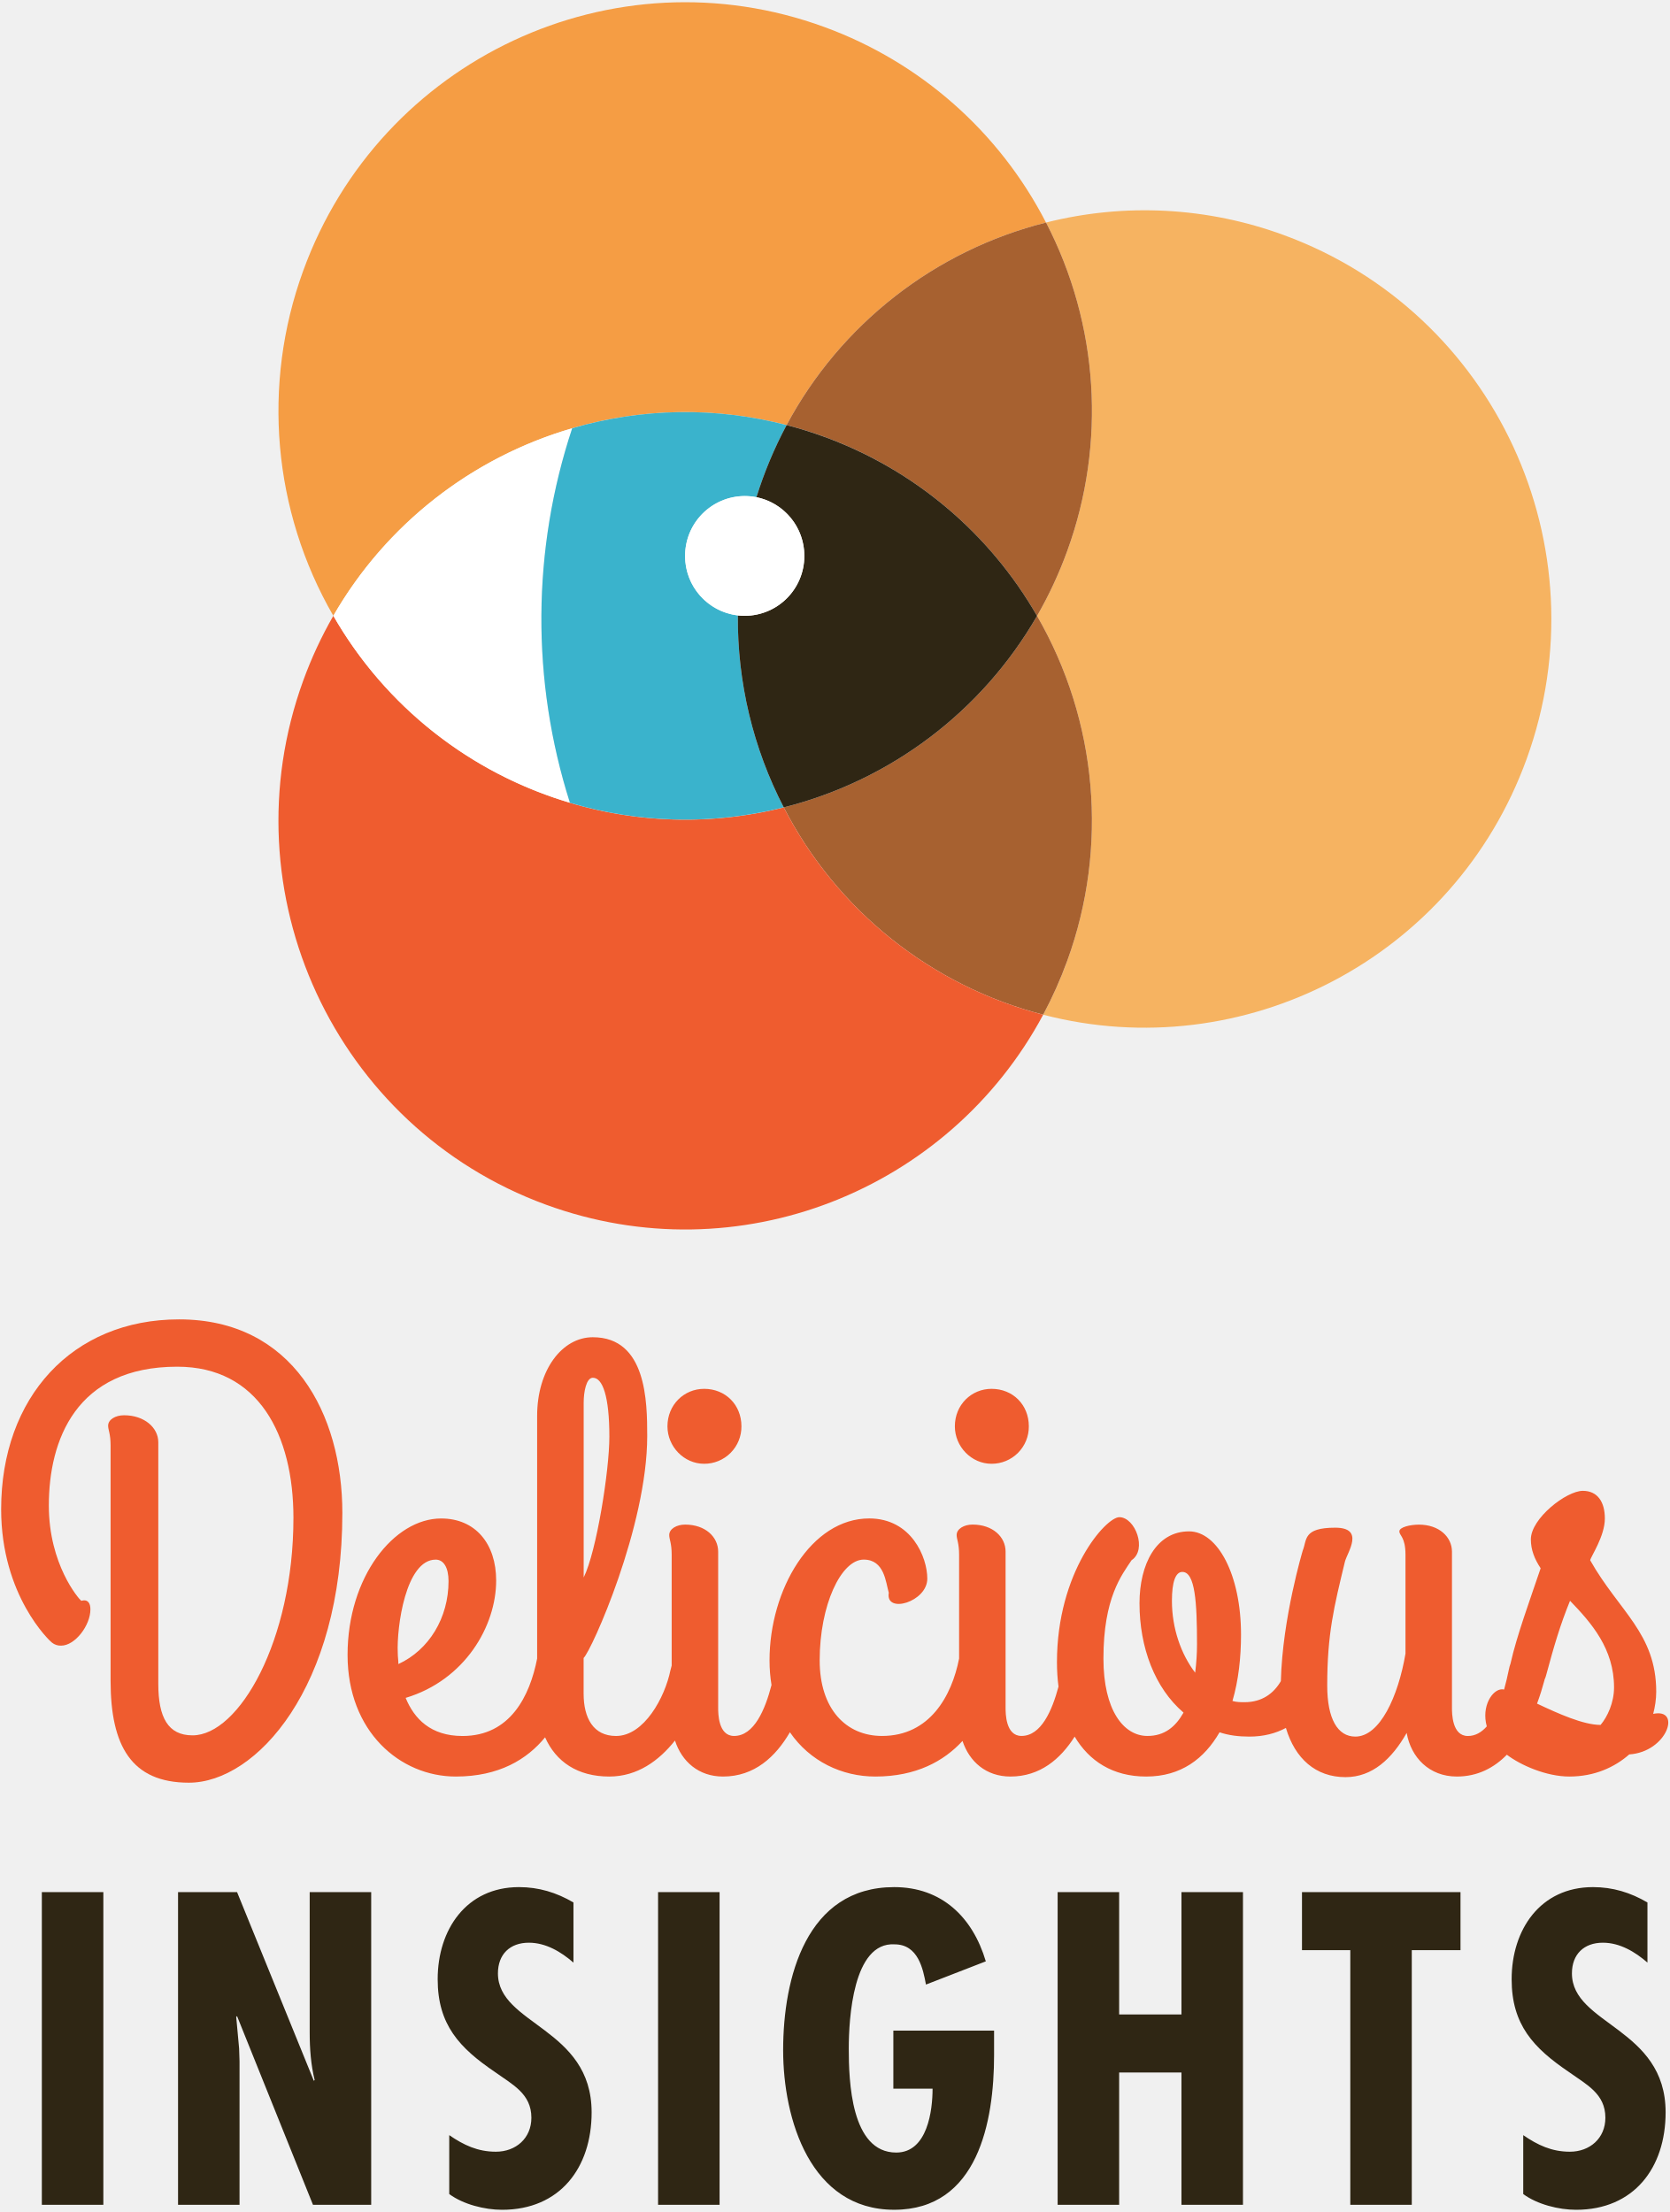
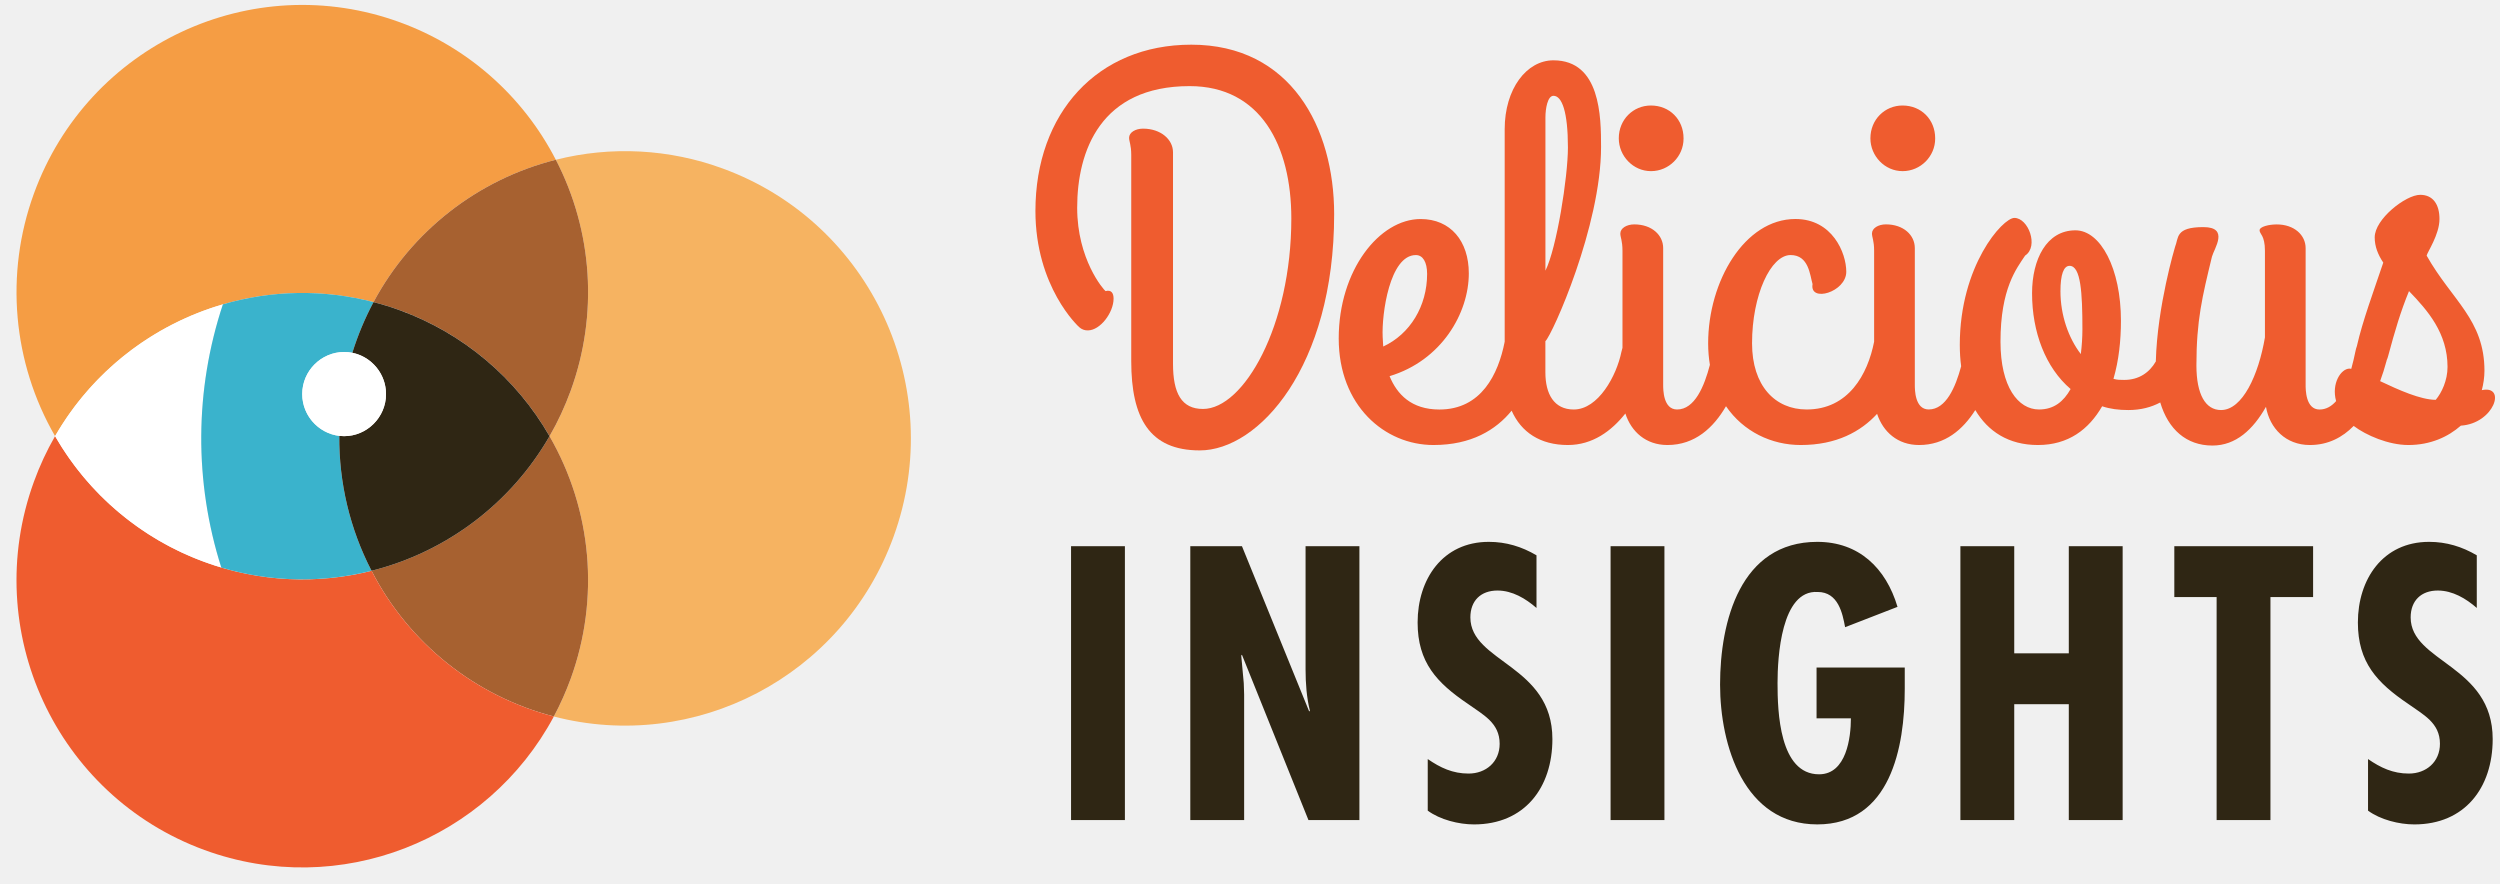
- <svg xmlns="http://www.w3.org/2000/svg" xmlns:xlink="http://www.w3.org/1999/xlink" width="83" height="110" viewBox="0 0 83 110">
-   <defs>
-     <path id="a" d="M0 0h83v110H0z" />
-   </defs>
-   <clipPath id="b">
-     <use xlink:href="#a" overflow="visible" />
-   </clipPath>
-   <path clip-path="url(#b)" fill="#EF5C2F" d="M8.904 65.611c-5.32 0-8.847 3.881-8.847 9.442 0 4.308 2.432 6.569 2.523 6.63a.686.686 0 0 0 .456.153c.699 0 1.459-1.009 1.459-1.803 0-.306-.122-.52-.456-.428-.122-.092-1.611-1.803-1.611-4.736 0-3.239 1.338-6.905 6.385-6.905 4.043 0 5.776 3.392 5.776 7.517 0 6.11-2.706 10.816-5.017 10.816-1.216 0-1.702-.887-1.702-2.566V71.723c0-.733-.699-1.344-1.703-1.344-.426 0-.791.213-.791.519 0 .214.122.397.122.979v11.702c0 3.239 1.034 5.072 3.892 5.072 3.344 0 7.631-4.736 7.631-13.414 0-4.92-2.462-9.626-8.117-9.626m26.104 7.181a1.846 1.846 0 0 0 1.854-1.863c0-1.069-.791-1.864-1.854-1.864-1.003 0-1.824.795-1.824 1.864 0 1.008.82 1.863 1.824 1.863m14.289 0a1.847 1.847 0 0 0 1.854-1.863c0-1.069-.791-1.864-1.854-1.864-1.003 0-1.824.795-1.824 1.864 0 1.008.821 1.863 1.824 1.863" />
-   <path clip-path="url(#b)" fill="#EF5C2F" d="M79.577 85.778c-.859 0-2.118-.567-3.159-1.06.145-.391.264-.777.362-1.141.006-.021.009-.038.013-.057.031-.064.058-.137.078-.218.396-1.467.7-2.506 1.187-3.697 1.063 1.1 2.188 2.383 2.188 4.308 0 .766-.334 1.468-.669 1.865m-20.156-2.597c-.7-.916-1.156-2.199-1.156-3.574 0-.947.183-1.437.517-1.437.64 0 .73 1.528.73 3.605 0 .458-.031.917-.091 1.406zm-39.645-.978c-.061-1.283.395-4.645 1.885-4.645.396 0 .639.397.639 1.069 0 1.834-.973 3.423-2.493 4.125 0-.182-.031-.365-.031-.549zm9.243-12.467c0-.488.121-1.222.456-1.222.486 0 .821.917.821 2.934 0 1.68-.639 5.714-1.277 6.997v-8.709zm53.173 15.493c.091-.336.151-.733.151-1.101 0-2.902-1.854-4.002-3.283-6.538.03-.184.729-1.192.729-2.078 0-.825-.364-1.375-1.095-1.375-.82 0-2.584 1.375-2.584 2.414 0 .52.183.978.487 1.436-.548 1.62-1.187 3.361-1.49 4.706l-.003.018a1.99 1.99 0 0 0-.088.318c-.063.308-.141.648-.236.989a.552.552 0 0 0-.099-.012c-.481 0-1.041.839-.762 1.845-.259.293-.568.478-.94.478-.791 0-.791-1.131-.791-1.405v-7.761c0-.733-.639-1.345-1.642-1.345-.426 0-.973.122-.973.336s.304.275.304 1.161v4.919c-.364 2.14-1.276 4.125-2.493 4.125-.882 0-1.398-.886-1.398-2.536 0-2.566.335-3.911.882-6.172.121-.458 1.003-1.681-.486-1.681-1.611 0-1.398.611-1.611 1.131 0 0-1.012 3.361-1.09 6.499-.36.623-.951 1.048-1.799 1.048-.213 0-.395 0-.607-.061.304-1.039.425-2.17.425-3.301 0-2.963-1.155-5.133-2.584-5.133-1.642 0-2.463 1.65-2.463 3.575 0 2.2.761 4.217 2.189 5.438-.396.703-.942 1.161-1.794 1.161-1.186 0-2.188-1.283-2.188-3.85 0-3.025.912-4.155 1.398-4.889.79-.52.183-2.14-.608-2.14-.669 0-3.101 2.72-3.101 7.211 0 .414.025.82.077 1.213-.319 1.193-.864 2.454-1.841 2.454-.79 0-.79-1.131-.79-1.405V77.16c0-.733-.639-1.345-1.642-1.345-.426 0-.791.214-.791.52 0 .214.122.397.122.978v5.164c-.365 1.863-1.46 3.85-3.831 3.85-1.794 0-3.101-1.345-3.101-3.758 0-2.75 1.064-5.012 2.189-5.012 1.034 0 1.095 1.131 1.247 1.65-.183 1.069 1.915.458 1.915-.703 0-1.069-.791-2.994-2.889-2.994-2.888 0-4.955 3.544-4.955 7.059 0 .431.035.838.099 1.223-.315 1.216-.863 2.535-1.862 2.535-.791 0-.791-1.131-.791-1.405v-7.761c0-.733-.639-1.345-1.642-1.345-.426 0-.791.214-.791.52 0 .214.122.397.122.978v5.513a2.554 2.554 0 0 0-.061.231c-.273 1.345-1.308 3.27-2.706 3.27-1.125 0-1.611-.886-1.611-2.108v-1.771c.395-.367 3.162-6.539 3.162-11.031 0-1.711-.03-4.919-2.706-4.919-1.521 0-2.767 1.619-2.767 3.911v12.069c-.365 1.863-1.337 3.85-3.709 3.85-1.581 0-2.402-.855-2.828-1.895 2.949-.886 4.5-3.575 4.5-5.836 0-1.833-1.034-3.086-2.736-3.086-2.341 0-4.652 2.902-4.652 6.783 0 3.819 2.615 6.05 5.381 6.05 2.149 0 3.544-.855 4.439-1.95.538 1.216 1.617 1.95 3.192 1.95 1.402 0 2.476-.794 3.266-1.79.336 1.039 1.171 1.79 2.389 1.79 1.562 0 2.615-.982 3.325-2.203.992 1.447 2.589 2.203 4.245 2.203 2.028 0 3.41-.763 4.336-1.77.341 1.029 1.173 1.77 2.383 1.77 1.469 0 2.486-.867 3.193-1.985.716 1.204 1.883 1.985 3.556 1.985 1.732 0 2.889-.886 3.648-2.2.456.153.942.214 1.489.214.698 0 1.301-.159 1.81-.431.452 1.525 1.482 2.447 2.964 2.447 1.338 0 2.311-.916 3.04-2.199.213 1.222 1.125 2.169 2.493 2.169 1.038 0 1.851-.435 2.488-1.084.697.53 1.974 1.084 3.106 1.084 1.246 0 2.249-.458 2.979-1.1 1.89-.122 2.619-2.322 1.19-2.016z" />
-   <path clip-path="url(#b)" fill="#2F2614" d="M2.08 94.092h3.058v15.551H2.08zm9.706 0l3.817 9.384.041-.041c-.185-.743-.247-1.547-.247-2.352v-6.991h3.058v15.551h-2.894l-3.776-9.385-.041.042.144 1.567.021.639v7.137H8.852V94.092h2.934m16.725 3.506c-.616-.536-1.375-.99-2.216-.99-.944 0-1.539.577-1.539 1.526 0 2.558 4.658 2.702 4.658 6.909 0 2.764-1.58 4.847-4.453 4.847-.862 0-1.929-.268-2.626-.783v-2.929c.718.494 1.416.824 2.319.824.985 0 1.765-.66 1.765-1.691 0-1.195-.944-1.649-1.806-2.269-1.765-1.196-2.853-2.351-2.853-4.619 0-2.454 1.416-4.579 4.042-4.579.985 0 1.867.269 2.709.764v2.99m4.207-3.506h3.058v15.551h-3.058zm16.705 6.888v1.216c0 3.301-.801 7.693-4.967 7.693-4.166 0-5.52-4.496-5.52-7.94 0-3.589 1.149-8.105 5.52-8.105 2.36 0 3.899 1.485 4.556 3.691l-2.976 1.155c-.144-.783-.39-2-1.56-2-2.072-.124-2.277 3.712-2.277 5.177 0 1.608.103 5.177 2.359 5.177 1.56 0 1.807-2.104 1.807-3.177h-1.95v-2.887h5.008m6.218-6.888v6.084h3.098v-6.084h3.058v15.551h-3.058v-6.581h-3.098v6.581h-3.058V94.092h3.058m16.971 0v2.887H70.19v12.664h-3.057V96.979h-2.402v-2.887h7.881m9.296 3.506c-.615-.536-1.375-.99-2.217-.99-.943 0-1.539.577-1.539 1.526 0 2.558 4.658 2.702 4.658 6.909 0 2.764-1.58 4.847-4.452 4.847-.862 0-1.93-.268-2.627-.783v-2.929c.718.494 1.416.824 2.318.824.985 0 1.766-.66 1.766-1.691 0-1.195-.944-1.649-1.807-2.269-1.765-1.196-2.853-2.351-2.853-4.619 0-2.454 1.416-4.579 4.043-4.579.985 0 1.867.269 2.709.764v2.99" />
-   <path clip-path="url(#b)" fill="#F59D44" d="M40.995 1.347C30.505-2.5 18.899 2.929 15.072 13.471a20.369 20.369 0 0 0 1.5 17.151c4.498-7.816 13.719-11.776 22.535-9.484a20.23 20.23 0 0 1 12.897-10.071 20.163 20.163 0 0 0-11.009-9.72m11.012 9.722l-.001-.002h-.001l.002.003v-.001" />
-   <path clip-path="url(#b)" fill="#F6B361" d="M63.834 11.693a20.022 20.022 0 0 0-11.828-.626A20.356 20.356 0 0 1 53.06 27.4a20.522 20.522 0 0 1-1.501 3.23 20.365 20.365 0 0 1 1.501 17.151c-.34.935-.741 1.829-1.196 2.68 9.959 2.59 20.437-2.801 24.035-12.714 3.827-10.543-1.575-22.207-12.065-26.054" />
-   <path clip-path="url(#b)" fill="#A76130" d="M51.559 30.629a20.237 20.237 0 0 1-12.593 9.521 20.176 20.176 0 0 0 12.898 10.309c.455-.852.856-1.746 1.196-2.68a20.367 20.367 0 0 0-1.501-17.15" />
-   <path clip-path="url(#b)" fill="#EF5C2F" d="M49.976 49.871a20.176 20.176 0 0 1-11.01-9.72h.002c-3.786.955-7.887.82-11.831-.626a20.17 20.17 0 0 1-10.564-8.902 20.519 20.519 0 0 0-1.5 3.23c-3.827 10.542 1.575 22.207 12.064 26.052 9.56 3.506 20.045-.693 24.727-9.444a20.349 20.349 0 0 1-1.888-.59" />
-   <path clip-path="url(#b)" fill="#A76130" d="M51.559 30.629a20.522 20.522 0 0 0 1.501-3.23 20.356 20.356 0 0 0-1.054-16.333 20.231 20.231 0 0 0-12.898 10.071 20.168 20.168 0 0 1 12.451 9.492" />
-   <path clip-path="url(#b)" fill="#FFF" d="M28.448 21.297a20.234 20.234 0 0 0-11.875 9.325 20.166 20.166 0 0 0 11.761 9.296 30.129 30.129 0 0 1 .114-18.621" />
-   <path clip-path="url(#b)" fill="#3AB3CC" d="M36.684 30.604a2.972 2.972 0 0 1-2.623-2.958 2.972 2.972 0 0 1 3.547-2.921 20.508 20.508 0 0 1 1.5-3.587 20.01 20.01 0 0 0-10.66.158 30.134 30.134 0 0 0-.113 18.625 20.019 20.019 0 0 0 10.629.228 20.416 20.416 0 0 1-2.28-9.545" />
-   <path clip-path="url(#b)" fill="#2F2614" d="M40.995 21.727a20.726 20.726 0 0 0-1.887-.589 20.628 20.628 0 0 0-1.5 3.587 2.975 2.975 0 0 1 2.381 2.921 2.971 2.971 0 0 1-3.305 2.958 20.41 20.41 0 0 0 2.282 9.546 20.237 20.237 0 0 0 12.593-9.521 20.162 20.162 0 0 0-10.564-8.902" />
-   <path clip-path="url(#b)" fill="#FFF" d="M39.989 27.646a2.971 2.971 0 0 1-2.964 2.979 2.971 2.971 0 0 1-2.964-2.979 2.972 2.972 0 0 1 2.964-2.979 2.972 2.972 0 0 1 2.964 2.979" />
+ <svg xmlns="http://www.w3.org/2000/svg" width="628" height="222" viewBox="0 0 628 222">
+   <g fill="none" fill-rule="nonzero">
+     <path fill="#EF5C2F" d="M299.234 11.224c-23.533 0-39.135 17.168-39.135 41.767 0 19.057 10.758 29.059 11.16 29.328.571.46 1.288.704 2.018.677 3.092 0 6.454-4.463 6.454-7.975 0-1.354-.54-2.3-2.017-1.894-.54-.407-7.127-7.975-7.127-20.95 0-14.328 5.92-30.544 28.245-30.544 17.884 0 25.55 15.004 25.55 33.252 0 27.027-11.97 47.845-22.193 47.845-5.379 0-7.529-3.924-7.529-11.351V38.26c0-3.243-3.092-5.945-7.533-5.945-1.884 0-3.499.942-3.499 2.295 0 .947.54 1.757.54 4.331v51.765c0 14.327 4.574 22.436 17.216 22.436 14.793 0 33.756-20.95 33.756-59.338 0-21.764-10.89-42.581-35.906-42.581M414.707 42.99h.035c4.481 0 8.166-3.685 8.166-8.166v-.076c0-4.728-3.499-8.245-8.201-8.245-4.437 0-8.069 3.517-8.069 8.245 0 4.46 3.628 8.242 8.069 8.242m63.208 0h.031c4.481 0 8.17-3.69 8.17-8.17v-.072c0-4.728-3.499-8.245-8.2-8.245-4.438 0-8.07 3.517-8.07 8.245 0 4.46 3.632 8.242 8.07 8.242" />
+     <path fill="#EF5C2F" d="M611.86 100.434c-3.8 0-9.368-2.508-13.973-4.689a57.67 57.67 0 0 0 1.6-5.047c.027-.093.04-.168.058-.252a4.92 4.92 0 0 0 .345-.965c1.752-6.49 3.097-11.085 5.251-16.354 4.702 4.866 9.679 10.542 9.679 19.057 0 3.388-1.477 6.494-2.96 8.25zM522.7 88.946c-3.097-4.052-5.114-9.727-5.114-15.81 0-4.189.81-6.357 2.287-6.357 2.83 0 3.229 6.76 3.229 15.947a50.61 50.61 0 0 1-.403 6.22zM347.326 84.62c-.27-5.676 1.748-20.548 8.339-20.548 1.751 0 2.826 1.756 2.826 4.73 0 8.112-4.304 15.14-11.028 18.246 0-.805-.137-1.614-.137-2.428zm40.887-55.149c0-2.159.536-5.405 2.017-5.405 2.15 0 3.632 4.056 3.632 12.978 0 7.432-2.826 25.277-5.649 30.952V29.471zm235.214 68.534c.403-1.486.668-3.242.668-4.87 0-12.837-8.201-17.703-14.522-28.921.132-.814 3.224-5.273 3.224-9.192 0-3.65-1.61-6.083-4.843-6.083-3.628 0-11.43 6.083-11.43 10.679 0 2.3.809 4.326 2.153 6.352-2.424 7.166-5.25 14.868-6.59 20.817l-.014.08c-.168.455-.3.929-.39 1.407a64.924 64.924 0 0 1-1.043 4.374 2.467 2.467 0 0 0-.438-.053c-2.128 0-4.605 3.712-3.37 8.162-1.147 1.296-2.513 2.114-4.159 2.114-3.5 0-3.5-5.003-3.5-6.215V62.325c0-3.243-2.826-5.95-7.263-5.95-1.884 0-4.304.54-4.304 1.487 0 .946 1.345 1.216 1.345 5.135v21.76c-1.61 9.466-5.644 18.247-11.028 18.247-3.901 0-6.184-3.92-6.184-11.218 0-11.351 1.482-17.3 3.902-27.302.535-2.026 4.436-7.436-2.15-7.436-7.127 0-6.184 2.702-7.127 5.003 0 0-4.476 14.867-4.821 28.748-1.593 2.756-4.207 4.636-7.958 4.636-.942 0-1.748 0-2.685-.27 1.344-4.596 1.88-9.599 1.88-14.602 0-13.107-5.11-22.706-11.43-22.706-7.264 0-10.896 7.299-10.896 15.814 0 9.732 3.366 18.655 9.683 24.056-1.752 3.11-4.167 5.135-7.936 5.135-5.246 0-9.678-5.675-9.678-17.03 0-13.382 4.034-18.38 6.184-21.627 3.494-2.3.81-9.466-2.69-9.466-2.96 0-13.717 12.032-13.717 31.898 0 1.831.11 3.627.34 5.366-1.41 5.277-3.822 10.855-8.144 10.855-3.494 0-3.494-5.003-3.494-6.215V62.312c0-3.243-2.827-5.95-7.264-5.95-1.884 0-3.499.947-3.499 2.3 0 .947.54 1.756.54 4.326v22.844c-1.615 8.24-6.458 17.03-16.947 17.03-7.935 0-13.717-5.95-13.717-16.623 0-12.165 4.707-22.171 9.683-22.171 4.574 0 4.844 5.003 5.516 7.299-.81 4.729 8.471 2.026 8.471-3.11 0-4.729-3.499-13.244-12.78-13.244-12.775 0-21.918 15.677-21.918 31.226 0 1.906.155 3.707.438 5.41-1.394 5.379-3.818 11.213-8.237 11.213-3.499 0-3.499-5.003-3.499-6.215v-34.33c0-3.243-2.826-5.95-7.263-5.95-1.885 0-3.5.946-3.5 2.3 0 .946.54 1.756.54 4.326V87.38a11.57 11.57 0 0 0-.27 1.022c-1.207 5.95-5.785 14.465-11.97 14.465-4.976 0-7.126-3.92-7.126-9.325v-7.834c1.747-1.624 13.987-28.926 13.987-48.796 0-7.57-.132-21.76-11.97-21.76-6.728 0-12.24 7.162-12.24 17.3v53.389c-1.614 8.24-5.914 17.03-16.407 17.03-6.993 0-10.625-3.782-12.51-8.382 13.045-3.92 19.906-15.815 19.906-25.816 0-8.109-4.574-13.651-12.102-13.651-10.356 0-20.579 12.837-20.579 30.005 0 16.893 11.568 26.762 23.803 26.762 9.507 0 15.677-3.782 19.636-8.626 2.38 5.38 7.153 8.626 14.12 8.626 6.202 0 10.953-3.512 14.448-7.918 1.486 4.596 5.18 7.918 10.568 7.918 6.91 0 11.567-4.344 14.708-9.745 4.388 6.401 11.453 9.745 18.778 9.745 8.971 0 15.084-3.375 19.18-7.83 1.51 4.552 5.19 7.83 10.542 7.83 6.498 0 10.997-3.835 14.124-8.78 3.168 5.325 8.33 8.78 15.73 8.78 7.662 0 12.78-3.92 16.138-9.732 2.017.677 4.167.947 6.586.947 3.088 0 5.755-.703 8.007-1.907 2 6.746 6.556 10.825 13.111 10.825 5.92 0 10.223-4.052 13.448-9.727.942 5.405 4.977 9.594 11.028 9.594 4.592 0 8.188-1.924 11.006-4.795 3.083 2.345 8.732 4.795 13.74 4.795 5.511 0 9.948-2.026 13.177-4.866 8.36-.54 11.586-10.271 5.264-8.918z" />
+     <path fill="#2F2614" d="M269.048 137.211h13.527v68.791h-13.527v-68.79zm42.935 0l16.885 41.511.181-.181c-.818-3.287-1.092-6.844-1.092-10.404V137.21h13.527v68.791h-12.802l-16.703-41.515-.182.186.637 6.932.093 2.826v31.571h-13.523v-68.79h12.98zm73.984 15.51c-2.725-2.372-6.082-4.38-9.802-4.38-4.176 0-6.808 2.552-6.808 6.75 0 11.316 20.605 11.953 20.605 30.563 0 12.227-6.99 21.44-19.699 21.44-3.813 0-8.533-1.185-11.616-3.463v-12.956c3.176 2.185 6.264 3.645 10.258 3.645 4.358 0 7.808-2.92 7.808-7.48 0-5.287-4.176-7.295-7.989-10.038-7.808-5.29-12.62-10.4-12.62-20.432 0-10.856 6.263-20.256 17.88-20.256 4.357 0 8.258 1.19 11.983 3.38v13.226zm18.61-15.51h13.527v68.791h-13.527v-68.79zm73.896 30.47v5.379c0 14.602-3.544 34.03-21.972 34.03-18.429 0-24.418-19.888-24.418-35.123 0-15.876 5.082-35.853 24.418-35.853 10.44 0 17.247 6.57 20.154 16.328l-13.165 5.109c-.637-3.464-1.725-8.847-6.9-8.847-9.166-.549-10.073 16.42-10.073 22.9 0 7.114.455 22.901 10.435 22.901 6.9 0 7.993-9.307 7.993-14.053h-8.626V167.68h22.154zm27.505-30.47v26.913h13.704v-26.913h13.528v68.791h-13.528v-29.111h-13.704v29.111h-13.527v-68.79h13.527zm75.073 0v12.771h-10.714v56.02h-13.523v-56.02h-10.626v-12.77h34.863zm41.121 15.51c-2.72-2.372-6.082-4.38-9.807-4.38-4.171 0-6.808 2.552-6.808 6.75 0 11.316 20.605 11.953 20.605 30.563 0 12.227-6.99 21.44-19.694 21.44-3.813 0-8.537-1.185-11.62-3.463v-12.956c3.176 2.185 6.263 3.645 10.253 3.645 4.358 0 7.812-2.92 7.812-7.48 0-5.287-4.175-7.295-7.993-10.038-7.808-5.29-12.62-10.4-12.62-20.432 0-10.856 6.263-20.256 17.884-20.256 4.357 0 8.259 1.19 11.984 3.38v13.226h.004z" />
+     <g>
+       <path fill="#F59D44" d="M100.536 5.626C63.296-8.031 22.093 11.242 8.507 48.667a72.36 72.36 0 0 0 5.325 60.888C29.801 81.808 62.536 67.75 93.834 75.886a71.848 71.848 0 0 1 45.785-35.753 71.602 71.602 0 0 0-39.083-34.507M139.63 40.14l-.003-.007h-.004l.007.01v-.003" />
+       <path fill="#F6B361" d="M181.617 42.355a71.074 71.074 0 0 0-41.99-2.222 72.299 72.299 0 0 1 3.741 57.984 72.924 72.924 0 0 1-5.328 11.467 72.347 72.347 0 0 1 5.328 60.887 73.282 73.282 0 0 1-4.246 9.515c35.356 9.194 72.554-9.944 85.327-45.136 13.586-37.43-5.591-78.837-42.832-92.495" />
+       <path fill="#A76130" d="M138.04 109.58a71.86 71.86 0 0 1-44.707 33.8 71.672 71.672 0 0 0 45.79 36.598 73.712 73.712 0 0 0 4.245-9.514 72.34 72.34 0 0 0-5.328-60.884" />
+       <path fill="#EF5C2F" d="M132.42 177.891a71.647 71.647 0 0 1-39.087-34.507h.007c-13.44 3.39-28 2.911-42-2.222a71.63 71.63 0 0 1-37.504-31.603 72.589 72.589 0 0 0-5.325 11.467c-13.587 37.425 5.591 78.837 42.828 92.487 33.939 12.446 71.162-2.46 87.783-33.527a72.175 72.175 0 0 1-6.702-2.095" />
+       <path fill="#A76130" d="M138.04 109.58a72.924 72.924 0 0 0 5.328-11.467 72.299 72.299 0 0 0-3.741-57.984 71.855 71.855 0 0 0-45.79 35.753 71.63 71.63 0 0 1 44.203 33.698" />
+       <path fill="#FFF" d="M55.993 76.45a71.841 71.841 0 0 0-42.157 33.105 71.614 71.614 0 0 0 41.753 33.002 106.974 106.974 0 0 1 .404-66.107" />
+       <path fill="#3AB3CC" d="M85.232 109.491c-5.293-.625-9.323-5.169-9.312-10.5v-.019c0-5.79 4.764-10.55 10.55-10.55.686 0 1.371.067 2.042.198a72.858 72.858 0 0 1 5.325-12.734 71.038 71.038 0 0 0-37.844.56 106.993 106.993 0 0 0-.4 66.122 71.067 71.067 0 0 0 37.733.809 72.48 72.48 0 0 1-8.094-33.886" />
+       <path fill="#2F2614" d="M100.536 77.977a73.517 73.517 0 0 0-6.699-2.091 73.246 73.246 0 0 0-5.325 12.734c4.91 1.001 8.464 5.36 8.453 10.37v.021c0 5.787-4.76 10.548-10.547 10.548-.398 0-.792-.022-1.186-.068a72.459 72.459 0 0 0 8.101 33.89 71.86 71.86 0 0 0 44.707-33.801 71.586 71.586 0 0 0-37.504-31.603" />
+       <path fill="#FFF" d="M96.965 98.99v.028c0 5.776-4.747 10.534-10.523 10.548-5.776-.014-10.522-4.772-10.522-10.548v-.028c-.014-5.787 4.736-10.561 10.522-10.576 5.787.015 10.537 4.79 10.523 10.576" />
+     </g>
+   </g>
</svg>
